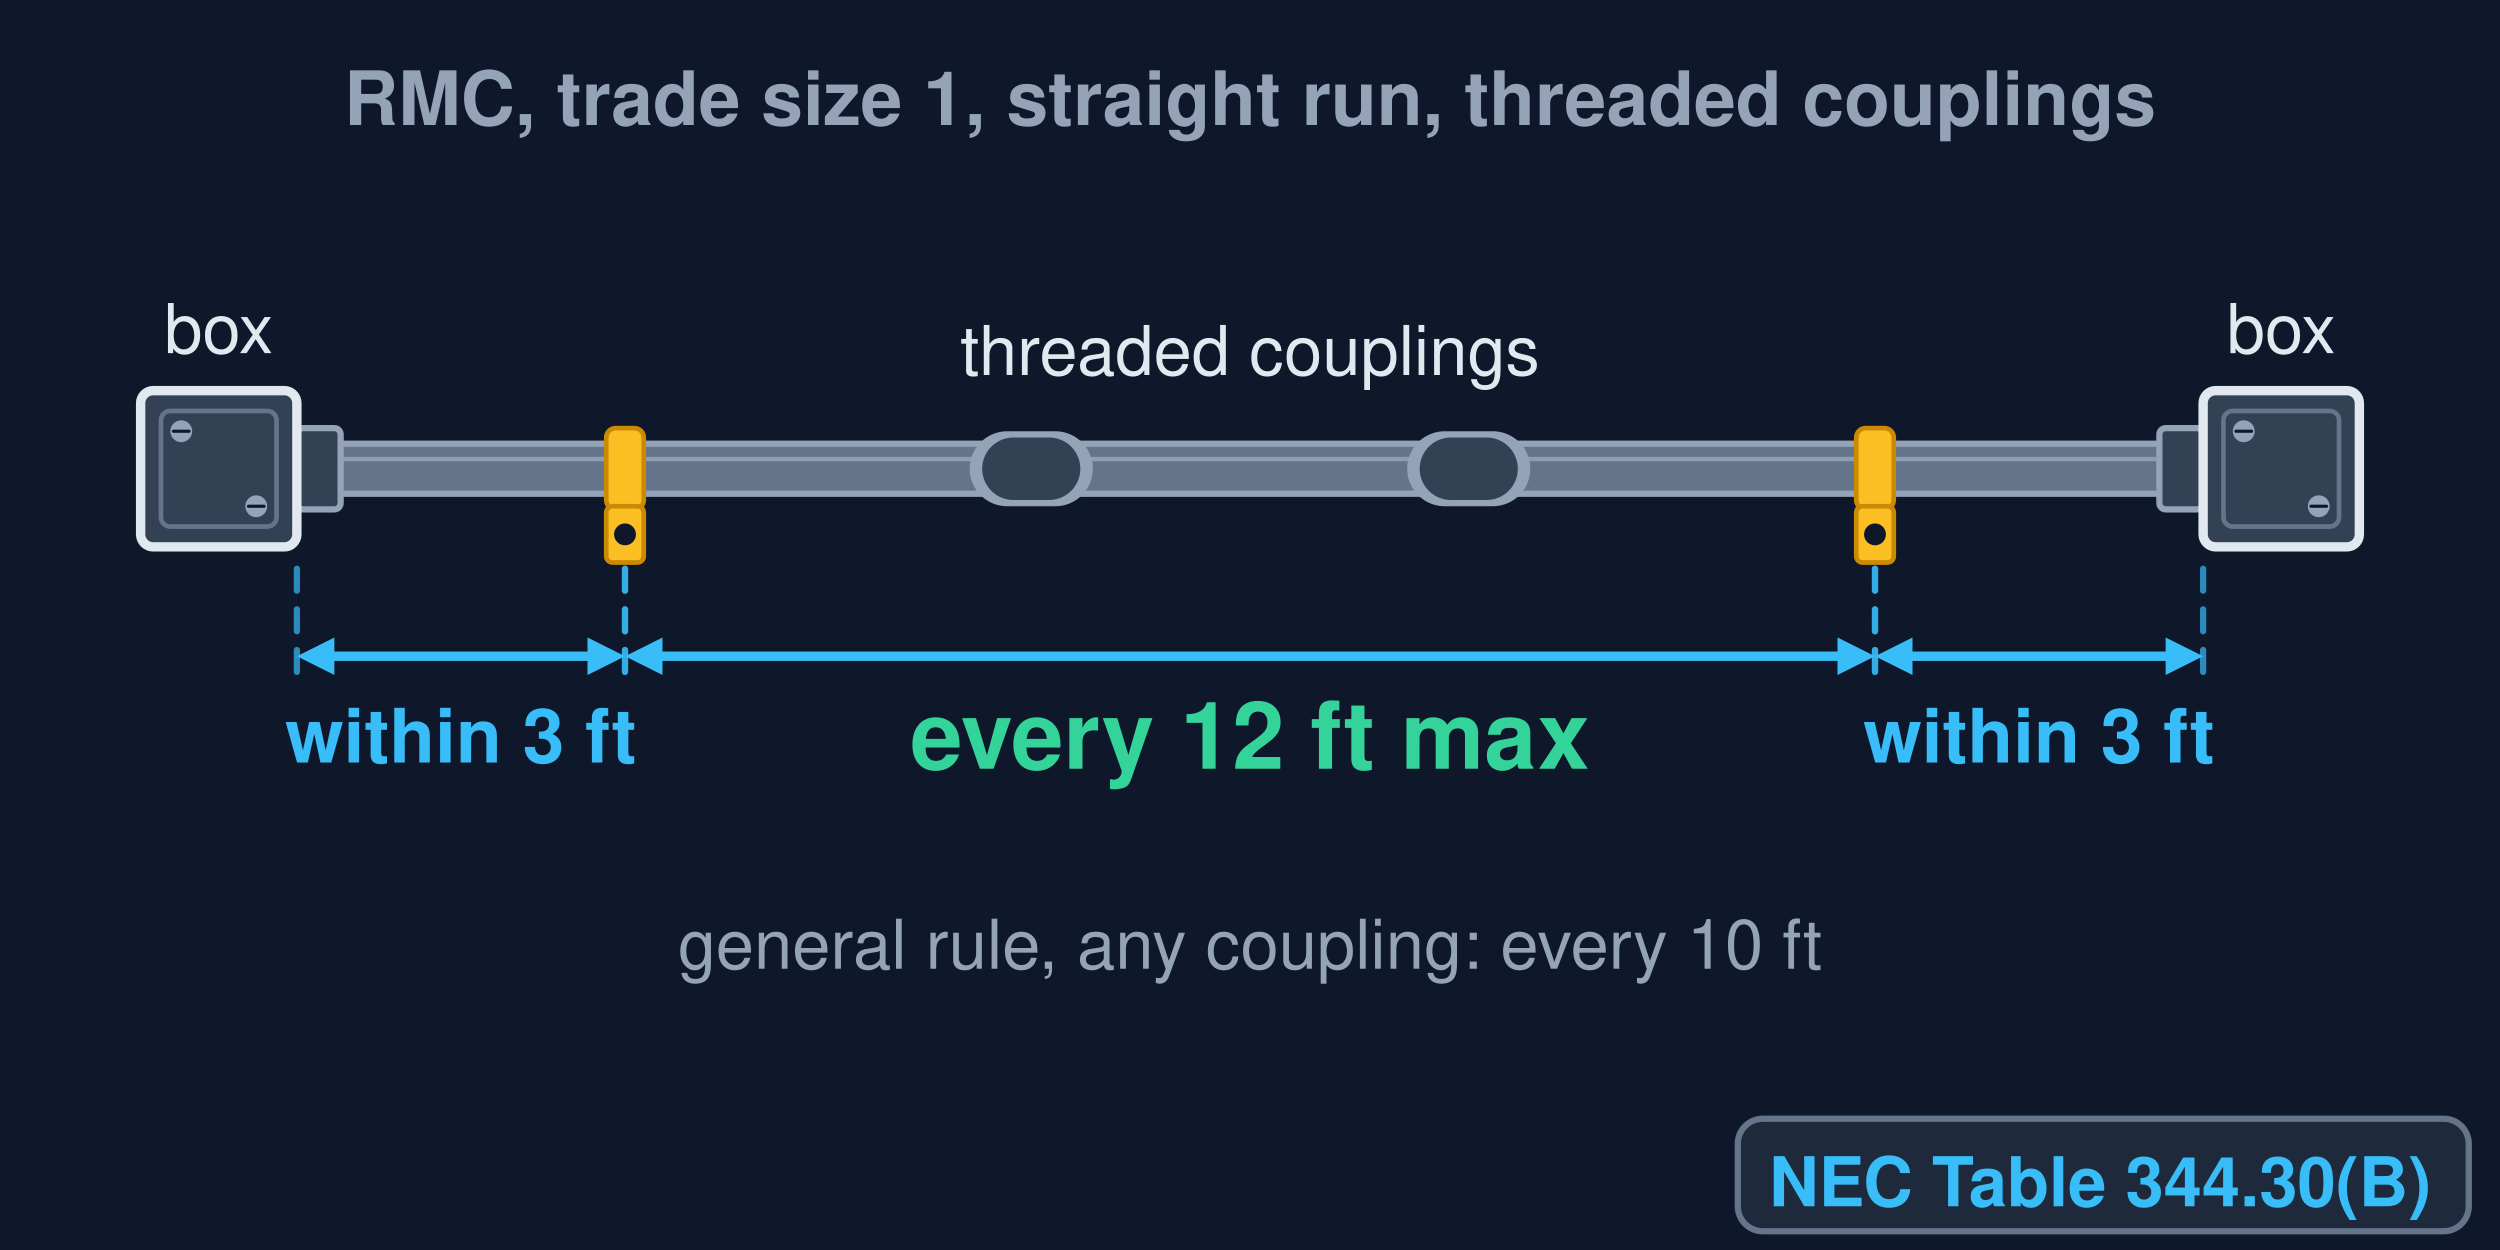
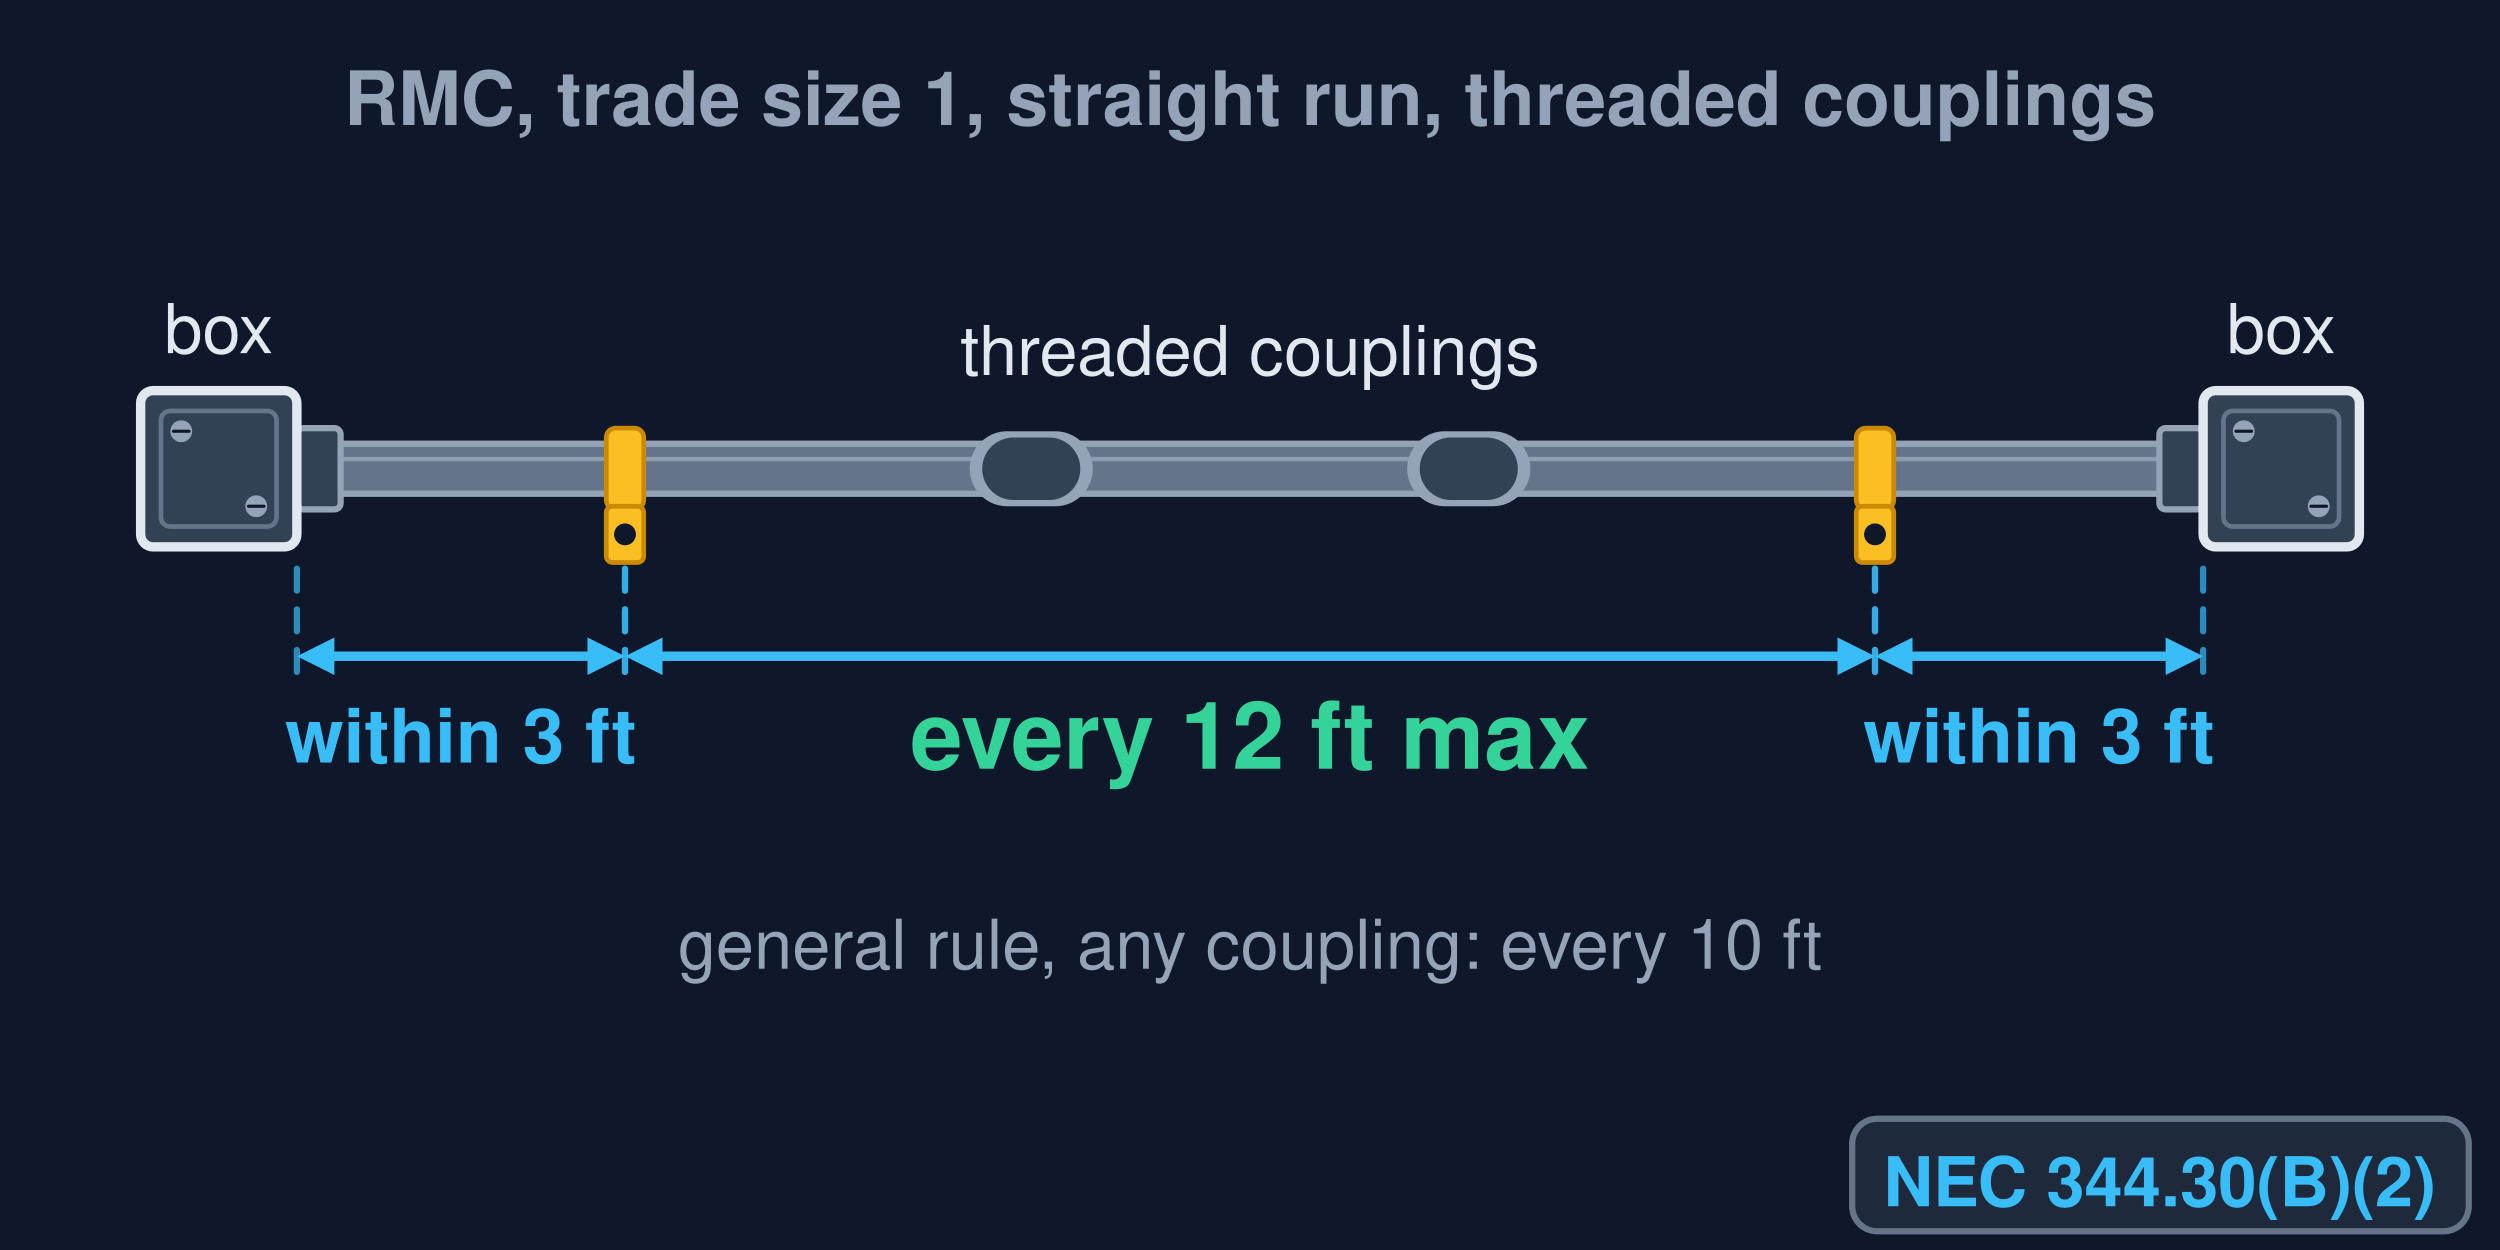
<svg xmlns="http://www.w3.org/2000/svg" width="800" height="400" viewBox="0 0 800 400">
  <rect x="0.0" y="0.0" width="800.0" height="400.0" rx="0" fill="#0f172a" fill-opacity="1.0" stroke="none" stroke-width="2" />
  <text x="400.0" y="40.0" font-family="Helvetica, Arial, sans-serif" font-size="24" font-weight="bold" fill="#94a3b8" text-anchor="middle">RMC, trade size 1, straight run, threaded couplings</text>
  <line x1="109.0" y1="150.0" x2="691.0" y2="150.0" stroke="#94a3b8" stroke-width="18" stroke-linecap="round" stroke-opacity="1.0" />
  <line x1="109.0" y1="150.0" x2="691.0" y2="150.0" stroke="#64748b" stroke-width="14" stroke-linecap="round" stroke-opacity="1.0" />
  <line x1="109.0" y1="146.9" x2="691.0" y2="146.9" stroke="#e2e8f0" stroke-width="1.4" stroke-linecap="round" stroke-opacity="0.35" />
  <line x1="322.3" y1="150.0" x2="337.7" y2="150.0" stroke="#94a3b8" stroke-width="24" stroke-linecap="round" stroke-opacity="1.0" />
  <line x1="324.3" y1="150.0" x2="335.7" y2="150.0" stroke="#334155" stroke-width="20" stroke-linecap="round" stroke-opacity="1.0" />
  <line x1="462.3" y1="150.0" x2="477.7" y2="150.0" stroke="#94a3b8" stroke-width="24" stroke-linecap="round" stroke-opacity="1.0" />
  <line x1="464.3" y1="150.0" x2="475.7" y2="150.0" stroke="#334155" stroke-width="20" stroke-linecap="round" stroke-opacity="1.0" />
  <rect x="95.0" y="137.0" width="14.0" height="26.0" rx="2" fill="#334155" fill-opacity="1.0" stroke="#94a3b8" stroke-width="2" />
  <rect x="691.0" y="137.0" width="14.0" height="26.0" rx="2" fill="#334155" fill-opacity="1.0" stroke="#94a3b8" stroke-width="2" />
  <rect x="194.0" y="137.0" width="12.0" height="26.0" rx="3" fill="#fbbf24" fill-opacity="1.0" stroke="#ca8a04" stroke-width="1.5" />
  <rect x="194.0" y="162.0" width="12.0" height="18.0" rx="2" fill="#fbbf24" fill-opacity="1.0" stroke="#ca8a04" stroke-width="1.5" />
  <circle cx="200.0" cy="171.0" r="3.5" fill="#0f172a" stroke="none" stroke-width="2" />
  <rect x="594.0" y="137.0" width="12.0" height="26.0" rx="3" fill="#fbbf24" fill-opacity="1.0" stroke="#ca8a04" stroke-width="1.5" />
  <rect x="594.0" y="162.0" width="12.0" height="18.0" rx="2" fill="#fbbf24" fill-opacity="1.0" stroke="#ca8a04" stroke-width="1.5" />
  <circle cx="600.0" cy="171.0" r="3.5" fill="#0f172a" stroke="none" stroke-width="2" />
  <rect x="45.0" y="125.0" width="50.0" height="50.0" rx="4" fill="#334155" fill-opacity="1.0" stroke="#e2e8f0" stroke-width="3" />
  <rect x="51.5" y="131.5" width="37.0" height="37.0" rx="3" fill="none" fill-opacity="1.0" stroke="#64748b" stroke-width="1.5" />
  <circle cx="58.0" cy="138.0" r="3.5" fill="#94a3b8" stroke="none" stroke-width="2" />
  <line x1="55.5" y1="138.0" x2="60.5" y2="138.0" stroke="#0f172a" stroke-width="1" stroke-linecap="round" stroke-opacity="1.0" />
  <circle cx="82.0" cy="162.0" r="3.5" fill="#94a3b8" stroke="none" stroke-width="2" />
  <line x1="79.5" y1="162.0" x2="84.5" y2="162.0" stroke="#0f172a" stroke-width="1" stroke-linecap="round" stroke-opacity="1.0" />
  <text x="70.0" y="113.0" font-family="Helvetica, Arial, sans-serif" font-size="22" fill="#e2e8f0" text-anchor="middle">box</text>
  <rect x="705.0" y="125.0" width="50.0" height="50.0" rx="4" fill="#334155" fill-opacity="1.0" stroke="#e2e8f0" stroke-width="3" />
  <rect x="711.5" y="131.5" width="37.0" height="37.0" rx="3" fill="none" fill-opacity="1.0" stroke="#64748b" stroke-width="1.5" />
  <circle cx="718.0" cy="138.0" r="3.5" fill="#94a3b8" stroke="none" stroke-width="2" />
  <line x1="715.5" y1="138.0" x2="720.5" y2="138.0" stroke="#0f172a" stroke-width="1" stroke-linecap="round" stroke-opacity="1.0" />
  <circle cx="742.0" cy="162.0" r="3.5" fill="#94a3b8" stroke="none" stroke-width="2" />
  <line x1="739.5" y1="162.0" x2="744.5" y2="162.0" stroke="#0f172a" stroke-width="1" stroke-linecap="round" stroke-opacity="1.0" />
  <text x="730.0" y="113.0" font-family="Helvetica, Arial, sans-serif" font-size="22" fill="#e2e8f0" text-anchor="middle">box</text>
  <text x="400.0" y="120.0" font-family="Helvetica, Arial, sans-serif" font-size="22" fill="#e2e8f0" text-anchor="middle">threaded couplings</text>
  <line x1="95.0" y1="182.0" x2="95.0" y2="189.0" stroke="#38bdf8" stroke-width="2" stroke-linecap="round" stroke-opacity="0.7" />
  <line x1="95.0" y1="195.0" x2="95.0" y2="202.0" stroke="#38bdf8" stroke-width="2" stroke-linecap="round" stroke-opacity="0.7" />
  <line x1="95.0" y1="208.0" x2="95.0" y2="215.0" stroke="#38bdf8" stroke-width="2" stroke-linecap="round" stroke-opacity="0.7" />
  <line x1="200.0" y1="182.0" x2="200.0" y2="189.0" stroke="#38bdf8" stroke-width="2" stroke-linecap="round" stroke-opacity="0.7" />
  <line x1="200.0" y1="195.0" x2="200.0" y2="202.0" stroke="#38bdf8" stroke-width="2" stroke-linecap="round" stroke-opacity="0.7" />
  <line x1="200.0" y1="208.0" x2="200.0" y2="215.0" stroke="#38bdf8" stroke-width="2" stroke-linecap="round" stroke-opacity="0.7" />
  <line x1="101.0" y1="210.0" x2="194.0" y2="210.0" stroke="#38bdf8" stroke-width="3" stroke-linecap="round" stroke-opacity="1.0" />
  <polygon points="95.0,210.0 107.0,204.0 107.0,216.0" fill="#38bdf8" fill-opacity="1.0" stroke="none" stroke-width="2" />
  <polygon points="200.0,210.0 188.0,216.0 188.0,204.0" fill="#38bdf8" fill-opacity="1.0" stroke="none" stroke-width="2" />
  <text x="147.5" y="244.0" font-family="Helvetica, Arial, sans-serif" font-size="24" font-weight="bold" fill="#38bdf8" text-anchor="middle">within 3 ft</text>
  <line x1="600.0" y1="182.0" x2="600.0" y2="189.0" stroke="#38bdf8" stroke-width="2" stroke-linecap="round" stroke-opacity="0.7" />
  <line x1="600.0" y1="195.0" x2="600.0" y2="202.0" stroke="#38bdf8" stroke-width="2" stroke-linecap="round" stroke-opacity="0.7" />
  <line x1="600.0" y1="208.0" x2="600.0" y2="215.0" stroke="#38bdf8" stroke-width="2" stroke-linecap="round" stroke-opacity="0.7" />
  <line x1="705.0" y1="182.0" x2="705.0" y2="189.0" stroke="#38bdf8" stroke-width="2" stroke-linecap="round" stroke-opacity="0.7" />
  <line x1="705.0" y1="195.0" x2="705.0" y2="202.0" stroke="#38bdf8" stroke-width="2" stroke-linecap="round" stroke-opacity="0.7" />
  <line x1="705.0" y1="208.0" x2="705.0" y2="215.0" stroke="#38bdf8" stroke-width="2" stroke-linecap="round" stroke-opacity="0.7" />
  <line x1="606.0" y1="210.0" x2="699.0" y2="210.0" stroke="#38bdf8" stroke-width="3" stroke-linecap="round" stroke-opacity="1.0" />
  <polygon points="600.0,210.0 612.0,204.0 612.0,216.0" fill="#38bdf8" fill-opacity="1.0" stroke="none" stroke-width="2" />
  <polygon points="705.0,210.0 693.0,216.0 693.0,204.0" fill="#38bdf8" fill-opacity="1.0" stroke="none" stroke-width="2" />
  <text x="652.5" y="244.0" font-family="Helvetica, Arial, sans-serif" font-size="24" font-weight="bold" fill="#38bdf8" text-anchor="middle">within 3 ft</text>
  <line x1="200.0" y1="182.0" x2="200.0" y2="189.0" stroke="#38bdf8" stroke-width="2" stroke-linecap="round" stroke-opacity="0.7" />
  <line x1="200.0" y1="195.0" x2="200.0" y2="202.0" stroke="#38bdf8" stroke-width="2" stroke-linecap="round" stroke-opacity="0.7" />
  <line x1="200.0" y1="208.0" x2="200.0" y2="215.0" stroke="#38bdf8" stroke-width="2" stroke-linecap="round" stroke-opacity="0.7" />
  <line x1="600.0" y1="182.0" x2="600.0" y2="189.0" stroke="#38bdf8" stroke-width="2" stroke-linecap="round" stroke-opacity="0.7" />
  <line x1="600.0" y1="195.0" x2="600.0" y2="202.0" stroke="#38bdf8" stroke-width="2" stroke-linecap="round" stroke-opacity="0.7" />
  <line x1="600.0" y1="208.0" x2="600.0" y2="215.0" stroke="#38bdf8" stroke-width="2" stroke-linecap="round" stroke-opacity="0.7" />
  <line x1="206.0" y1="210.0" x2="594.0" y2="210.0" stroke="#38bdf8" stroke-width="3" stroke-linecap="round" stroke-opacity="1.0" />
  <polygon points="200.0,210.0 212.0,204.0 212.0,216.0" fill="#38bdf8" fill-opacity="1.0" stroke="none" stroke-width="2" />
  <polygon points="600.0,210.0 588.0,216.0 588.0,204.0" fill="#38bdf8" fill-opacity="1.0" stroke="none" stroke-width="2" />
  <text x="400.0" y="246.0" font-family="Helvetica, Arial, sans-serif" font-size="30" font-weight="bold" fill="#34d399" text-anchor="middle">every 12 ft max</text>
  <text x="400.0" y="310.0" font-family="Helvetica, Arial, sans-serif" font-size="22" fill="#94a3b8" text-anchor="middle">general rule, any coupling: every 10 ft</text>
-   <rect x="556.1" y="358.0" width="233.9" height="36.0" rx="8" fill="#1e293b" fill-opacity="1.0" stroke="#64748b" stroke-width="2" />
-   <text x="566.1" y="386.0" font-family="Helvetica, Arial, sans-serif" font-size="22" font-weight="bold" fill="#38bdf8" text-anchor="start">NEC Table 344.30(B)</text>
+   <rect x="592.7" y="358.0" width="197.3" height="36.0" rx="8" fill="#1e293b" fill-opacity="1.0" stroke="#64748b" stroke-width="2" />
+   <text x="602.7" y="386.0" font-family="Helvetica, Arial, sans-serif" font-size="22" font-weight="bold" fill="#38bdf8" text-anchor="start">NEC 344.30(B)(2)</text>
</svg>
